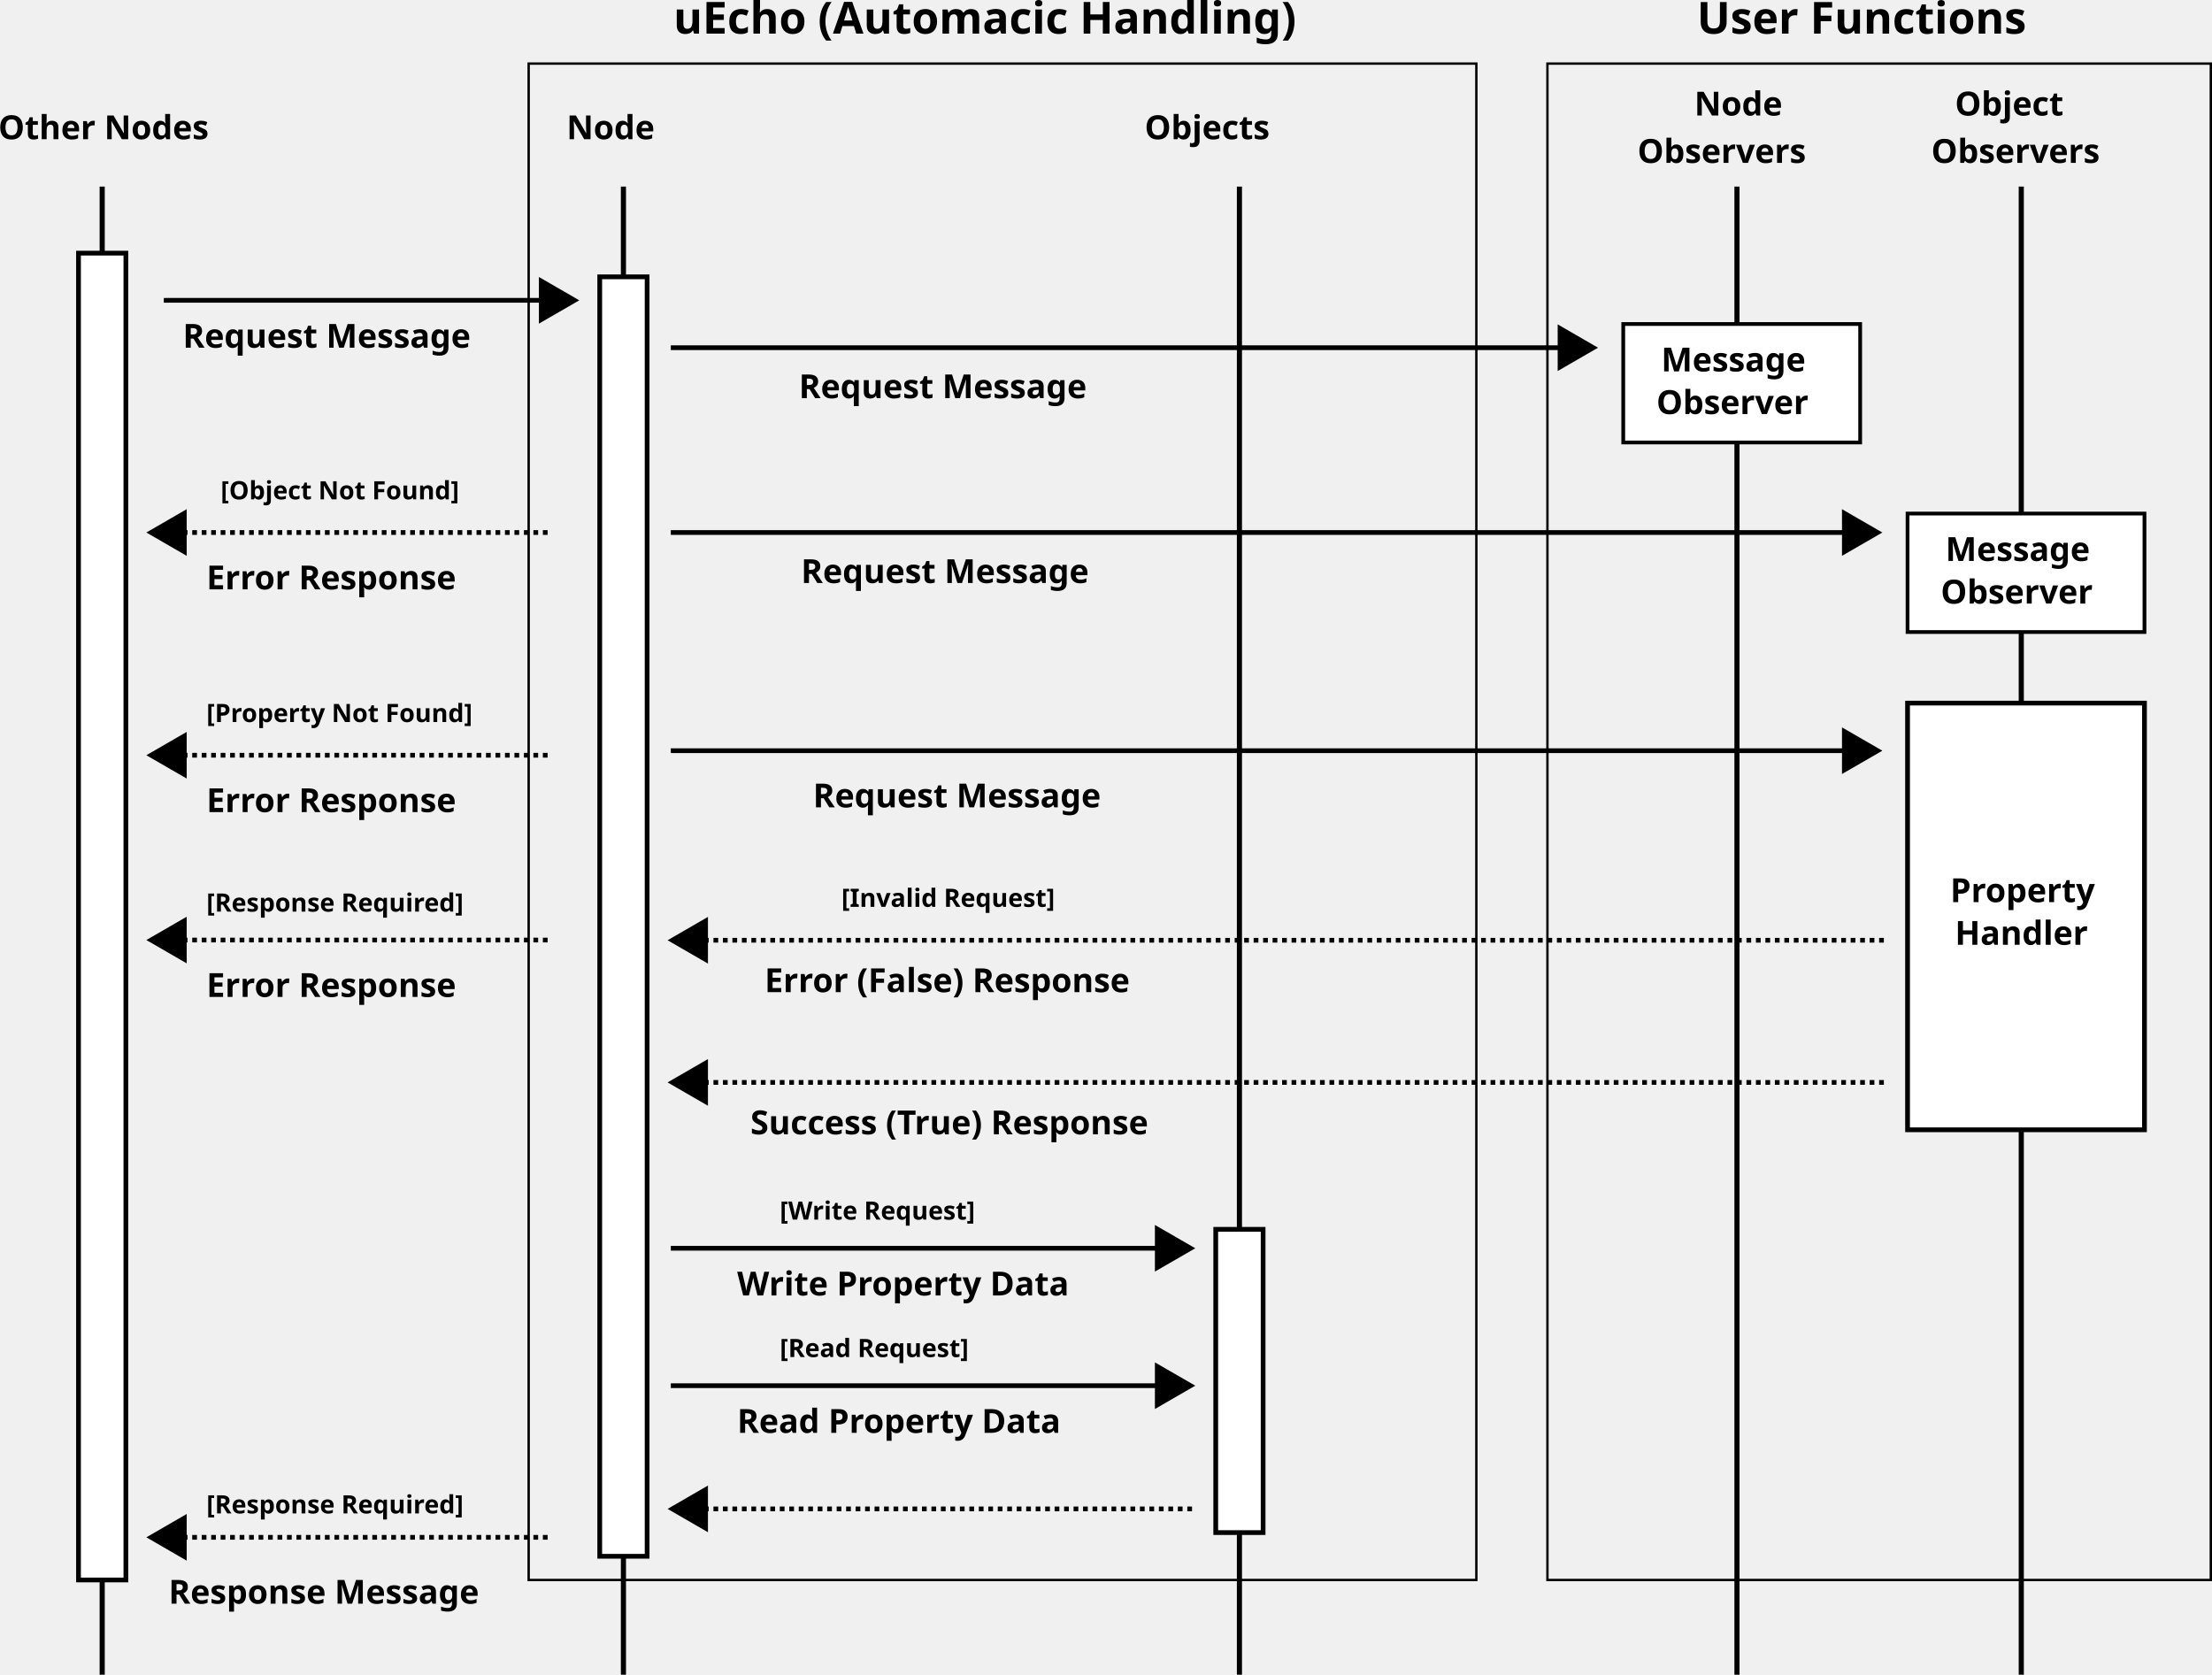
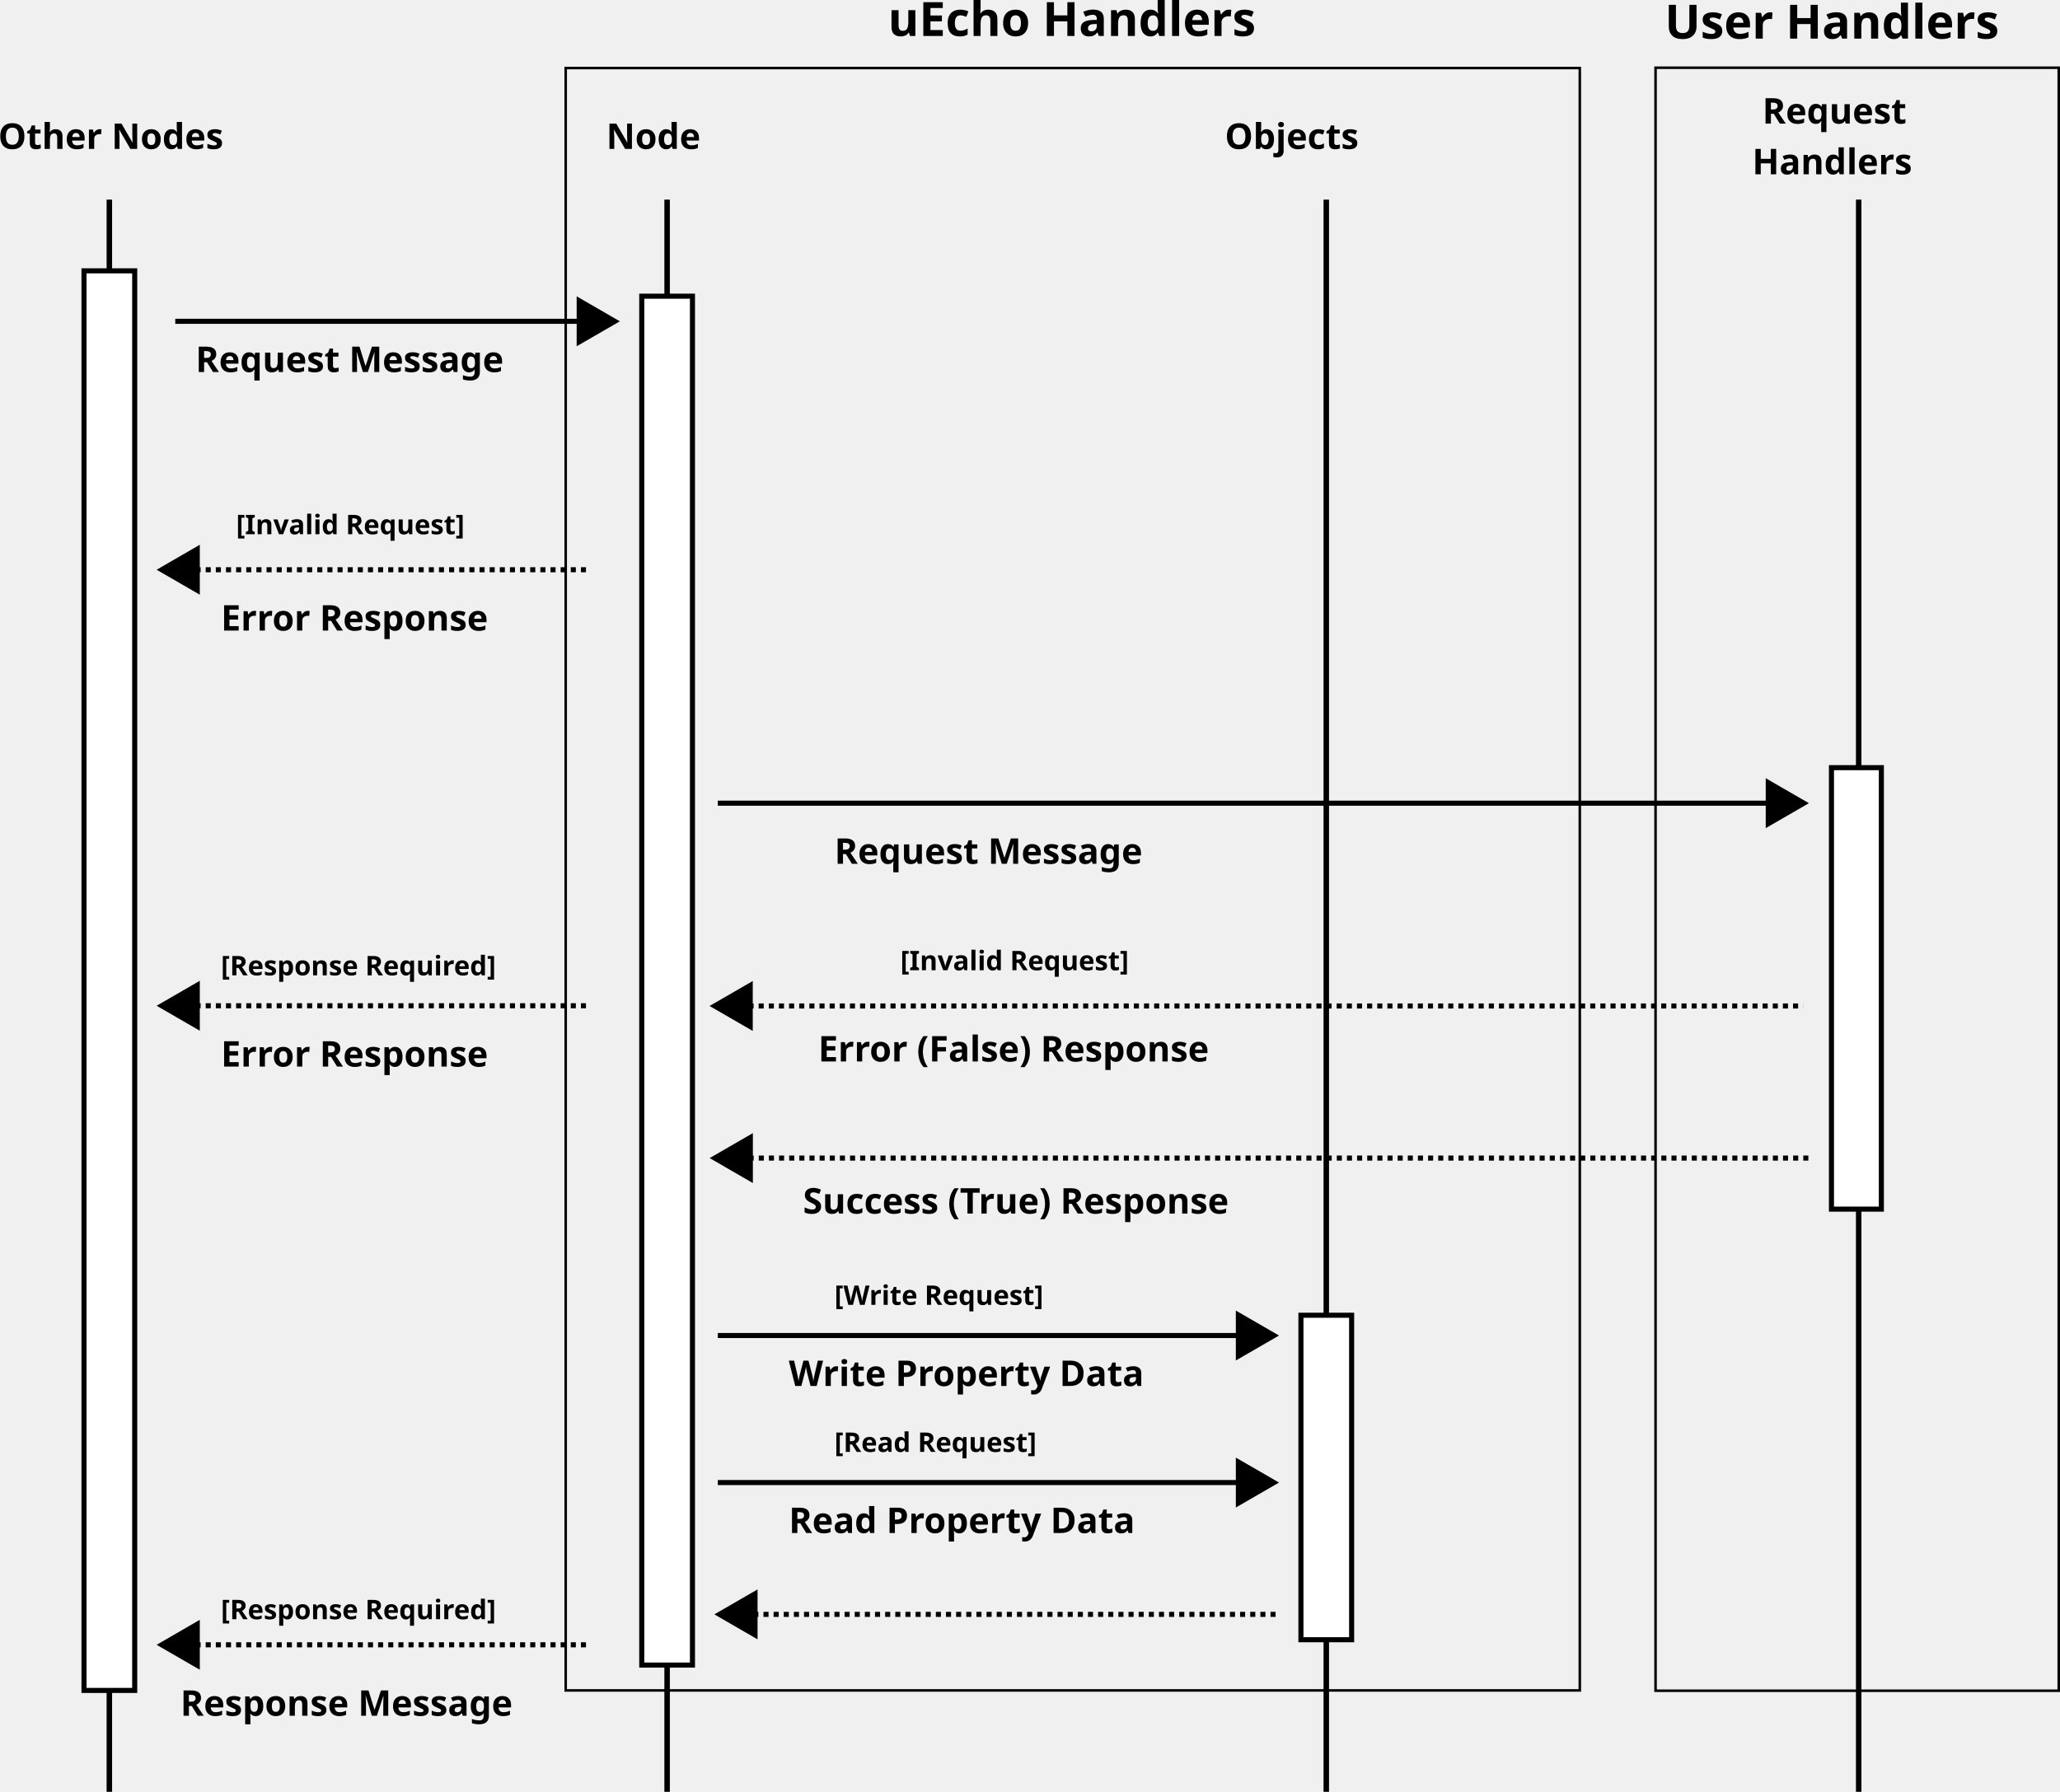
- <svg xmlns="http://www.w3.org/2000/svg" xmlns:xlink="http://www.w3.org/1999/xlink" width="933.633" height="706.84" id="svg2" version="1.1">
+ <svg xmlns="http://www.w3.org/2000/svg" xmlns:xlink="http://www.w3.org/1999/xlink" width="812.54" height="706.84" id="svg2" version="1.1">
  <defs id="defs4">
    <marker orient="auto" refY="0" refX="0" id="TriangleInL" style="overflow:visible">
      <path id="path3957" d="M 5.77,0 -2.88,5 V -5 Z" style="fill-rule:evenodd;stroke:#000000;stroke-width:1pt" transform="scale(-0.8)" />
    </marker>
    <marker orient="auto" refY="0" refX="0" id="TriangleOutL" style="overflow:visible">
      <path id="path3966" d="M 5.77,0 -2.88,5 V -5 Z" style="fill-rule:evenodd;stroke:#000000;stroke-width:1pt" transform="scale(0.8)" />
    </marker>
    <linearGradient id="linearGradient900">
      <stop style="stop-color: #000000;stop-opacity: 1.0;" id="stop901" offset="0" />
      <stop style="stop-color:#ffffff;stop-opacity:1;" id="stop902" offset="1" />
    </linearGradient>
    <linearGradient xlink:href="#linearGradient900" id="linearGradient903" />
    <linearGradient xlink:href="#linearGradient900" id="linearGradient904" />
    <linearGradient xlink:href="#linearGradient900" id="linearGradient905" />
    <linearGradient xlink:href="#linearGradient900" id="linearGradient906" />
    <linearGradient xlink:href="#linearGradient900" id="linearGradient907" />
    <linearGradient id="linearGradient5205">
      <stop id="stop5207" offset="0" style="stop-color:#370000;stop-opacity:1;" />
    </linearGradient>
    <marker style="overflow:visible" id="Arrow1Send" refX="0" refY="0" orient="auto">
      <path transform="matrix(-0.2,0,0,-0.2,-1.2,0)" style="fill-rule:evenodd;stroke:#000000;stroke-width:1pt" d="M 0,0 5,-5 -12.5,0 5,5 Z" id="path3912" />
    </marker>
    <marker style="overflow:visible" id="Arrow2Lend" refX="0" refY="0" orient="auto">
      <path transform="matrix(-1.1,0,0,-1.1,-1.1,0)" d="M 8.719,4.034 -2.207,0.016 8.719,-4.002 c -1.745,2.372 -1.735,5.617 -6e-7,8.035 z" style="fill-rule:evenodd;stroke-width:0.625;stroke-linejoin:round" id="path3918" />
    </marker>
    <marker style="overflow:visible" id="Arrow1Lend" refX="0" refY="0" orient="auto">
      <path transform="matrix(-0.8,0,0,-0.8,-10,0)" style="fill-rule:evenodd;stroke:#000000;stroke-width:1pt" d="M 0,0 5,-5 -12.5,0 5,5 Z" id="path3900" />
    </marker>
    <marker style="overflow:visible" id="Arrow1Mend" refX="0" refY="0" orient="auto">
      <path transform="matrix(-0.4,0,0,-0.4,-4,0)" style="fill-rule:evenodd;stroke:#000000;stroke-width:1pt" d="M 0,0 5,-5 -12.5,0 5,5 Z" id="path3906" />
    </marker>
    <marker style="overflow:visible" id="TriangleOutS" refX="0" refY="0" orient="auto">
      <path transform="scale(0.2)" style="fill-rule:evenodd;stroke:#000000;stroke-width:1pt" d="M 5.77,0 -2.88,5 V -5 Z" id="path4045" />
    </marker>
  </defs>
  <g id="layer1" transform="translate(-56.86654,26.38868)">
    <rect style="fill:none;fill-opacity:1;stroke:#000000;stroke-width:1;stroke-miterlimit:3.988;stroke-dasharray:none;stroke-dashoffset:0;stroke-opacity:1" id="rect5616" width="400" height="640" x="280" y="0.451" />
-     <rect style="fill:none;fill-opacity:1;stroke:#000000;stroke-width:1;stroke-miterlimit:3.988;stroke-dasharray:none;stroke-dashoffset:0;stroke-opacity:1" id="rect5616-9" width="280" height="640" x="710" y="0.451" />
-     <path style="fill:none;stroke:#000000;stroke-width:2.161;stroke-linecap:butt;stroke-linejoin:miter;stroke-miterlimit:3.988;stroke-dasharray:none;stroke-opacity:1" d="M 910,52.362 V 680.451" id="path3096" />
+     <rect style="fill:none;fill-opacity:1;stroke:#000000;stroke-width:1;stroke-miterlimit:3.988;stroke-dasharray:none;stroke-dashoffset:0;stroke-opacity:1" id="rect5616-9" width="159.031" height="640.249" x="709.875" y="0.327" />
    <path style="fill:none;stroke:#000000;stroke-width:2.161;stroke-linecap:butt;stroke-linejoin:miter;stroke-miterlimit:3.988;stroke-dasharray:none;stroke-opacity:1" d="M 580,52.362 V 680.451" id="path3046" />
    <path style="fill:none;stroke:#000000;stroke-width:2;stroke-linecap:butt;stroke-linejoin:miter;stroke-miterlimit:3.988;stroke-dasharray:none;stroke-opacity:1;marker-end:url(#TriangleOutL)" d="M 126,100.362 H 290" id="path3006" />
    <text xml:space="preserve" style="font-style:normal;font-variant:normal;font-weight:bold;font-stretch:normal;font-size:14px;line-height:125%;font-family:'Source Code Pro';-inkscape-font-specification:'Source Code Pro Bold';text-align:start;letter-spacing:0px;word-spacing:0px;writing-mode:lr-tb;text-anchor:start;fill:#000000;fill-opacity:1;stroke:none" x="56.162" y="32.362" id="text3008">
      <tspan id="tspan3010" x="56.162" y="32.362" style="font-style:normal;font-variant:normal;font-weight:bold;font-stretch:normal;font-size:14px;line-height:125%;font-family:'Source Code Pro';-inkscape-font-specification:'Source Code Pro Bold';text-align:start;writing-mode:lr-tb;text-anchor:start">Other Nodes</tspan>
    </text>
    <text xml:space="preserve" style="font-style:normal;font-variant:normal;font-weight:bold;font-stretch:normal;font-size:14px;line-height:125%;font-family:'Source Code Pro';-inkscape-font-specification:'Source Code Pro Bold';text-align:start;letter-spacing:0px;word-spacing:0px;writing-mode:lr-tb;text-anchor:start;fill:#000000;fill-opacity:1;stroke:none" x="296" y="32.362" id="text3012">
      <tspan id="tspan3014" x="296" y="32.362" style="font-style:normal;font-variant:normal;font-weight:bold;font-stretch:normal;font-size:14px;line-height:125%;font-family:'Source Code Pro';-inkscape-font-specification:'Source Code Pro Bold';text-align:start;writing-mode:lr-tb;text-anchor:start">Node</tspan>
    </text>
    <text xml:space="preserve" style="font-style:normal;font-variant:normal;font-weight:bold;font-stretch:normal;font-size:14px;line-height:125%;font-family:'Source Code Pro';-inkscape-font-specification:'Source Code Pro Bold';text-align:start;letter-spacing:0px;word-spacing:0px;writing-mode:lr-tb;text-anchor:start;fill:#000000;fill-opacity:1;stroke:none" x="540" y="32.362" id="text3016">
      <tspan id="tspan3018" x="540" y="32.362" style="font-style:normal;font-variant:normal;font-weight:bold;font-stretch:normal;font-size:14px;line-height:125%;font-family:'Source Code Pro';-inkscape-font-specification:'Source Code Pro Bold';text-align:start;writing-mode:lr-tb;text-anchor:start">Objects</tspan>
    </text>
-     <path id="path3020" d="M 340,198.362 H 840" style="fill:none;stroke:#000000;stroke-width:2;stroke-linecap:butt;stroke-linejoin:miter;stroke-miterlimit:3.988;stroke-dasharray:none;stroke-opacity:1;marker-end:url(#TriangleOutL)" />
    <path id="path3040" d="M 130,370.362 H 290" style="fill:none;stroke:#000000;stroke-width:2;stroke-linecap:butt;stroke-linejoin:miter;stroke-miterlimit:3.988;stroke-dasharray:2, 2;stroke-dashoffset:0;stroke-opacity:1;marker-start:url(#TriangleInL)" />
    <path style="fill:none;stroke:#000000;stroke-width:2.161;stroke-linecap:butt;stroke-linejoin:miter;stroke-miterlimit:3.988;stroke-dasharray:none;stroke-opacity:1" d="M 100,52.362 V 680.451" id="path3042" />
    <path style="fill:none;stroke:#000000;stroke-width:2.161;stroke-linecap:butt;stroke-linejoin:miter;stroke-miterlimit:3.988;stroke-dasharray:none;stroke-opacity:1" d="M 320,52.362 V 680.451" id="path3044" />
    <rect style="fill:#ffffff;fill-opacity:1;stroke:#000000;stroke-width:2;stroke-miterlimit:3.988;stroke-dasharray:none;stroke-dashoffset:0;stroke-opacity:1" id="rect3816" width="20" height="540" x="310" y="90.451" />
    <rect y="80.451" x="90" height="560" width="20" id="rect3818" style="fill:#ffffff;fill-opacity:1;stroke:#000000;stroke-width:2;stroke-miterlimit:3.988;stroke-dasharray:none;stroke-dashoffset:0;stroke-opacity:1" />
-     <text xml:space="preserve" style="font-style:normal;font-variant:normal;font-weight:bold;font-stretch:normal;font-size:14px;line-height:125%;font-family:'Source Code Pro';-inkscape-font-specification:'Source Code Pro Bold';text-align:start;letter-spacing:0px;word-spacing:0px;writing-mode:lr-tb;text-anchor:start;fill:#000000;fill-opacity:1;stroke:none" x="400" y="314.362" id="text4650">
-       <tspan id="tspan4652" x="400" y="314.362" style="font-style:normal;font-variant:normal;font-weight:bold;font-stretch:normal;font-size:14px;line-height:125%;font-family:'Source Code Pro';-inkscape-font-specification:'Source Code Pro Bold';text-align:start;writing-mode:lr-tb;text-anchor:start">Request Message</tspan>
+     <text xml:space="preserve" style="font-style:normal;font-variant:normal;font-weight:bold;font-stretch:normal;font-size:14px;line-height:125%;font-family:'Source Code Pro';-inkscape-font-specification:'Source Code Pro Bold';text-align:start;letter-spacing:0px;word-spacing:0px;writing-mode:lr-tb;text-anchor:start;fill:#000000;fill-opacity:1;stroke:none" x="386" y="314.362" id="text4650">
+       <tspan id="tspan4652" x="386" y="314.362" style="font-style:normal;font-variant:normal;font-weight:bold;font-stretch:normal;font-size:14px;line-height:125%;font-family:'Source Code Pro';-inkscape-font-specification:'Source Code Pro Bold';text-align:start;writing-mode:lr-tb;text-anchor:start">Request Message</tspan>
    </text>
    <path id="path3043" d="M 790,52.362 V 680.451" style="fill:none;stroke:#000000;stroke-width:2.161;stroke-linecap:butt;stroke-linejoin:miter;stroke-miterlimit:3.988;stroke-dasharray:none;stroke-opacity:1" />
-     <rect style="fill:#ffffff;fill-opacity:1;stroke:#000000;stroke-width:1.581;stroke-miterlimit:3.988;stroke-dasharray:none;stroke-dashoffset:0;stroke-opacity:1" id="rect3047" width="100" height="50" x="862" y="190.362" />
-     <text id="text3049" y="22.362" x="772" style="font-style:normal;font-variant:normal;font-weight:bold;font-stretch:normal;font-size:14px;line-height:125%;font-family:'Source Code Pro';-inkscape-font-specification:'Source Code Pro Bold';text-align:start;letter-spacing:0px;word-spacing:0px;writing-mode:lr-tb;text-anchor:start;fill:#000000;fill-opacity:1;stroke:none" xml:space="preserve">
-       <tspan id="tspan3106" style="font-style:normal;font-variant:normal;font-weight:bold;font-stretch:normal;font-size:14px;line-height:125%;font-family:'Source Code Pro';-inkscape-font-specification:'Source Code Pro Bold';text-align:start;writing-mode:lr-tb;text-anchor:start" x="772" y="22.362">Node</tspan>
-     </text>
-     <text id="text3053" y="210.362" x="878" style="font-style:normal;font-variant:normal;font-weight:bold;font-stretch:normal;font-size:14px;line-height:125%;font-family:'Source Code Pro';-inkscape-font-specification:'Source Code Pro Bold';text-align:start;letter-spacing:0px;word-spacing:0px;writing-mode:lr-tb;text-anchor:start;fill:#000000;fill-opacity:1;stroke:none" xml:space="preserve">
-       <tspan style="font-style:normal;font-variant:normal;font-weight:bold;font-stretch:normal;font-size:14px;line-height:125%;font-family:'Source Code Pro';-inkscape-font-specification:'Source Code Pro Bold';text-align:start;writing-mode:lr-tb;text-anchor:start" y="210.362" x="878" id="tspan3055">Message</tspan>
+     <text id="text3049" y="22.362" x="752" style="font-style:normal;font-variant:normal;font-weight:bold;font-stretch:normal;font-size:14px;line-height:125%;font-family:'Source Code Pro';-inkscape-font-specification:'Source Code Pro Bold';text-align:start;letter-spacing:0px;word-spacing:0px;writing-mode:lr-tb;text-anchor:start;fill:#000000;fill-opacity:1;stroke:none" xml:space="preserve">
+       <tspan id="tspan3106" style="font-style:normal;font-variant:normal;font-weight:bold;font-stretch:normal;font-size:14px;line-height:125%;font-family:'Source Code Pro';-inkscape-font-specification:'Source Code Pro Bold';text-align:start;writing-mode:lr-tb;text-anchor:start" x="752" y="22.362">Request</tspan>
    </text>
    <rect y="492.451" x="570" height="128" width="20" id="rect3849" style="fill:#ffffff;fill-opacity:1;stroke:#000000;stroke-width:2;stroke-miterlimit:3.988;stroke-dasharray:none;stroke-dashoffset:0;stroke-opacity:1" />
-     <path style="fill:none;stroke:#000000;stroke-width:2;stroke-linecap:butt;stroke-linejoin:miter;stroke-miterlimit:3.988;stroke-dasharray:none;stroke-opacity:1;marker-end:url(#TriangleOutL)" d="M 340,290.451 H 840" id="path3859" />
-     <text xml:space="preserve" style="font-style:normal;font-variant:normal;font-weight:bold;font-stretch:normal;font-size:14px;line-height:125%;font-family:'Source Code Pro';-inkscape-font-specification:'Source Code Pro Bold';text-align:start;letter-spacing:0px;word-spacing:0px;writing-mode:lr-tb;text-anchor:start;fill:#000000;fill-opacity:1;stroke:none" x="876" y="228.362" id="text3045">
-       <tspan id="tspan3049" x="876" y="228.362">Observer</tspan>
+     <path style="fill:none;stroke:#000000;stroke-width:2;stroke-linecap:butt;stroke-linejoin:miter;stroke-miterlimit:3.988;stroke-dasharray:none;stroke-opacity:1;marker-end:url(#TriangleOutL)" d="M 340,290.451 H 759.008" id="path3859" />
+     <text xml:space="preserve" style="font-style:normal;font-variant:normal;font-weight:bold;font-stretch:normal;font-size:14px;line-height:125%;font-family:'Source Code Pro';-inkscape-font-specification:'Source Code Pro Bold';text-align:start;letter-spacing:0px;word-spacing:0px;writing-mode:lr-tb;text-anchor:start;fill:#000000;fill-opacity:1;stroke:none" x="748" y="42.362" id="text3102">
+       <tspan id="tspan3104" x="748" y="42.362" style="font-style:normal;font-variant:normal;font-weight:bold;font-stretch:normal;font-size:14px;line-height:125%;font-family:'Source Code Pro';-inkscape-font-specification:'Source Code Pro Bold';text-align:start;writing-mode:lr-tb;text-anchor:start">Handlers</tspan>
    </text>
-     <rect y="270.362" x="862" height="180.089" width="100" id="rect3051" style="fill:#ffffff;fill-opacity:1;stroke:#000000;stroke-width:2;stroke-miterlimit:3.988;stroke-dasharray:none;stroke-dashoffset:0;stroke-opacity:1" />
-     <text xml:space="preserve" style="font-style:normal;font-variant:normal;font-weight:bold;font-stretch:normal;font-size:14px;line-height:125%;font-family:'Source Code Pro';-inkscape-font-specification:'Source Code Pro Bold';text-align:start;letter-spacing:0px;word-spacing:0px;writing-mode:lr-tb;text-anchor:start;fill:#000000;fill-opacity:1;stroke:none" x="880" y="354.362" id="text3054">
-       <tspan id="tspan3062" x="880" y="354.362">Property</tspan>
+     <text xml:space="preserve" style="font-style:normal;font-variant:normal;font-weight:bold;font-stretch:normal;font-size:18.667px;line-height:125%;font-family:'Source Code Pro';-inkscape-font-specification:'Source Code Pro Bold';text-align:start;letter-spacing:0px;word-spacing:0px;writing-mode:lr-tb;text-anchor:start;fill:#000000;fill-opacity:1;stroke:none" x="713.508" y="-11.156" id="text6819">
+       <tspan id="tspan6817" x="713.508" y="-11.156" style="font-style:normal;font-variant:normal;font-weight:bold;font-stretch:normal;font-size:18.667px;line-height:125%;font-family:'Source Code Pro';-inkscape-font-specification:'Source Code Pro Bold';text-align:start;writing-mode:lr-tb;text-anchor:start">User Handlers</tspan>
    </text>
-     <text id="text3058" y="372.362" x="882" style="font-style:normal;font-variant:normal;font-weight:bold;font-stretch:normal;font-size:14px;line-height:125%;font-family:'Source Code Pro';-inkscape-font-specification:'Source Code Pro Bold';text-align:start;letter-spacing:0px;word-spacing:0px;writing-mode:lr-tb;text-anchor:start;fill:#000000;fill-opacity:1;stroke:none" xml:space="preserve">
-       <tspan y="372.362" x="882" id="tspan3060">Handler</tspan>
+     <text xml:space="preserve" style="font-style:normal;font-variant:normal;font-weight:bold;font-stretch:normal;font-size:18.667px;line-height:125%;font-family:'Source Code Pro';-inkscape-font-specification:'Source Code Pro Bold';text-align:start;letter-spacing:0px;word-spacing:0px;writing-mode:lr-tb;text-anchor:start;fill:#000000;fill-opacity:1;stroke:none" x="407.107" y="-12.206" id="text4309">
+       <tspan id="tspan4307" x="407.107" y="-12.206" style="font-style:normal;font-variant:normal;font-weight:bold;font-stretch:normal;font-size:18.667px;line-height:125%;font-family:'Source Code Pro';-inkscape-font-specification:'Source Code Pro Bold';text-align:start;writing-mode:lr-tb;text-anchor:start">uEcho Handlers</tspan>
    </text>
-     <rect y="110.362" x="742" height="50" width="99.999" id="rect3068" style="fill:#ffffff;fill-opacity:1;stroke:#000000;stroke-width:1.581;stroke-miterlimit:3.988;stroke-dasharray:none;stroke-dashoffset:0;stroke-opacity:1" />
-     <text xml:space="preserve" style="font-style:normal;font-variant:normal;font-weight:bold;font-stretch:normal;font-size:14px;line-height:125%;font-family:'Source Code Pro';-inkscape-font-specification:'Source Code Pro Bold';text-align:start;letter-spacing:0px;word-spacing:0px;writing-mode:lr-tb;text-anchor:start;fill:#000000;fill-opacity:1;stroke:none" x="758" y="130.362" id="text3070">
-       <tspan id="tspan3072" x="758" y="130.362" style="font-style:normal;font-variant:normal;font-weight:bold;font-stretch:normal;font-size:14px;line-height:125%;font-family:'Source Code Pro';-inkscape-font-specification:'Source Code Pro Bold';text-align:start;writing-mode:lr-tb;text-anchor:start">Message</tspan>
-     </text>
-     <text id="text3074" y="148.362" x="756" style="font-style:normal;font-variant:normal;font-weight:bold;font-stretch:normal;font-size:14px;line-height:125%;font-family:'Source Code Pro';-inkscape-font-specification:'Source Code Pro Bold';text-align:start;letter-spacing:0px;word-spacing:0px;writing-mode:lr-tb;text-anchor:start;fill:#000000;fill-opacity:1;stroke:none" xml:space="preserve">
-       <tspan y="148.362" x="756" id="tspan3076">Observer</tspan>
-     </text>
-     <path style="fill:none;stroke:#000000;stroke-width:2;stroke-linecap:butt;stroke-linejoin:miter;stroke-miterlimit:3.988;stroke-dasharray:none;stroke-opacity:1;marker-end:url(#TriangleOutL)" d="M 340,120.362 H 720" id="path3078" />
-     <text xml:space="preserve" style="font-style:normal;font-variant:normal;font-weight:bold;font-stretch:normal;font-size:14px;line-height:125%;font-family:'Source Code Pro';-inkscape-font-specification:'Source Code Pro Bold';text-align:start;letter-spacing:0px;word-spacing:0px;writing-mode:lr-tb;text-anchor:start;fill:#000000;fill-opacity:1;stroke:none" x="872" y="42.362" id="text3098">
-       <tspan id="tspan3100" x="872" y="42.362" style="font-style:normal;font-variant:normal;font-weight:bold;font-stretch:normal;font-size:14px;line-height:125%;font-family:'Source Code Pro';-inkscape-font-specification:'Source Code Pro Bold';text-align:start;writing-mode:lr-tb;text-anchor:start">Observers</tspan>
-     </text>
-     <text xml:space="preserve" style="font-style:normal;font-variant:normal;font-weight:bold;font-stretch:normal;font-size:14px;line-height:125%;font-family:'Source Code Pro';-inkscape-font-specification:'Source Code Pro Bold';text-align:start;letter-spacing:0px;word-spacing:0px;writing-mode:lr-tb;text-anchor:start;fill:#000000;fill-opacity:1;stroke:none" x="748" y="42.362" id="text3102">
-       <tspan id="tspan3104" x="748" y="42.362" style="font-style:normal;font-variant:normal;font-weight:bold;font-stretch:normal;font-size:14px;line-height:125%;font-family:'Source Code Pro';-inkscape-font-specification:'Source Code Pro Bold';text-align:start;writing-mode:lr-tb;text-anchor:start">Observers</tspan>
-     </text>
-     <text xml:space="preserve" style="font-style:normal;font-variant:normal;font-weight:bold;font-stretch:normal;font-size:14px;line-height:125%;font-family:'Source Code Pro';-inkscape-font-specification:'Source Code Pro Bold';text-align:start;letter-spacing:0px;word-spacing:0px;writing-mode:lr-tb;text-anchor:start;fill:#000000;fill-opacity:1;stroke:none" x="882" y="22.362" id="text3108">
-       <tspan style="font-style:normal;font-variant:normal;font-weight:bold;font-stretch:normal;font-size:14px;line-height:125%;font-family:'Source Code Pro';-inkscape-font-specification:'Source Code Pro Bold';text-align:start;writing-mode:lr-tb;text-anchor:start" id="tspan3110" x="882" y="22.362">Object</tspan>
-     </text>
-     <text xml:space="preserve" style="font-style:normal;font-variant:normal;font-weight:bold;font-stretch:normal;font-size:14px;line-height:125%;font-family:'Source Code Pro';-inkscape-font-specification:'Source Code Pro Bold';text-align:start;letter-spacing:0px;word-spacing:0px;writing-mode:lr-tb;text-anchor:start;fill:#000000;fill-opacity:1;stroke:none" x="394.041" y="141.677" id="text3114">
-       <tspan id="tspan3116" x="394.041" y="141.677" style="font-style:normal;font-variant:normal;font-weight:bold;font-stretch:normal;font-size:14px;line-height:125%;font-family:'Source Code Pro';-inkscape-font-specification:'Source Code Pro Bold';text-align:start;writing-mode:lr-tb;text-anchor:start">Request Message</tspan>
-     </text>
-     <text id="text3858" y="219.677" x="394.949" style="font-style:normal;font-variant:normal;font-weight:bold;font-stretch:normal;font-size:14px;line-height:125%;font-family:'Source Code Pro';-inkscape-font-specification:'Source Code Pro Bold';text-align:start;letter-spacing:0px;word-spacing:0px;writing-mode:lr-tb;text-anchor:start;fill:#000000;fill-opacity:1;stroke:none" xml:space="preserve">
-       <tspan style="font-style:normal;font-variant:normal;font-weight:bold;font-stretch:normal;font-size:14px;line-height:125%;font-family:'Source Code Pro';-inkscape-font-specification:'Source Code Pro Bold';text-align:start;writing-mode:lr-tb;text-anchor:start" y="219.677" x="394.949" id="tspan3860">Request Message</tspan>
-     </text>
-     <text xml:space="preserve" style="font-style:normal;font-variant:normal;font-weight:bold;font-stretch:normal;font-size:18.667px;line-height:125%;font-family:'Source Code Pro';-inkscape-font-specification:'Source Code Pro Bold';text-align:start;letter-spacing:0px;word-spacing:0px;writing-mode:lr-tb;text-anchor:start;fill:#000000;fill-opacity:1;stroke:none" x="773.107" y="-12.186" id="text6819">
-       <tspan id="tspan6817" x="773.107" y="-12.186" style="font-style:normal;font-variant:normal;font-weight:bold;font-stretch:normal;font-size:18.667px;line-height:125%;font-family:'Source Code Pro';-inkscape-font-specification:'Source Code Pro Bold';text-align:start;writing-mode:lr-tb;text-anchor:start">User Functions</tspan>
-     </text>
-     <text xml:space="preserve" style="font-style:normal;font-variant:normal;font-weight:bold;font-stretch:normal;font-size:18.667px;line-height:125%;font-family:'Source Code Pro';-inkscape-font-specification:'Source Code Pro Bold';text-align:start;letter-spacing:0px;word-spacing:0px;writing-mode:lr-tb;text-anchor:start;fill:#000000;fill-opacity:1;stroke:none" x="341.107" y="-12.206" id="text4309">
-       <tspan id="tspan4307" x="341.107" y="-12.206" style="font-style:normal;font-variant:normal;font-weight:bold;font-stretch:normal;font-size:18.667px;line-height:125%;font-family:'Source Code Pro';-inkscape-font-specification:'Source Code Pro Bold';text-align:start;writing-mode:lr-tb;text-anchor:start">uEcho (Automacic Handling)</tspan>
-     </text>
-     <path id="path7302" d="M 350,370.451 H 854" style="fill:none;stroke:#000000;stroke-width:2;stroke-linecap:butt;stroke-linejoin:miter;stroke-miterlimit:3.988;stroke-dasharray:2, 2;stroke-dashoffset:0;stroke-opacity:1;marker-start:url(#TriangleInL)" />
+     <path id="path7302" d="M 348.107,370.451 H 768.137" style="fill:none;stroke:#000000;stroke-width:2;stroke-linecap:butt;stroke-linejoin:miter;stroke-miterlimit:3.988;stroke-dasharray:2, 2;stroke-dashoffset:0;stroke-opacity:1;marker-start:url(#TriangleInL)" />
    <text id="text7306" y="392.35" x="379.584" style="font-style:normal;font-variant:normal;font-weight:bold;font-stretch:normal;font-size:14px;line-height:125%;font-family:'Source Code Pro';-inkscape-font-specification:'Source Code Pro Bold';text-align:start;letter-spacing:0px;word-spacing:0px;writing-mode:lr-tb;text-anchor:start;fill:#000000;fill-opacity:1;stroke:none" xml:space="preserve">
      <tspan style="font-style:normal;font-variant:normal;font-weight:bold;font-stretch:normal;font-size:14px;line-height:125%;font-family:'Source Code Pro';-inkscape-font-specification:'Source Code Pro Bold';text-align:start;writing-mode:lr-tb;text-anchor:start" y="392.35" x="379.584" id="tspan7304">Error (False) Response</tspan>
    </text>
-     <path id="path10221" d="M 350,430.451 H 854" style="fill:none;stroke:#000000;stroke-width:2;stroke-linecap:butt;stroke-linejoin:miter;stroke-miterlimit:3.988;stroke-dasharray:2, 2;stroke-dashoffset:0;stroke-opacity:1;marker-start:url(#TriangleInL)" />
+     <path id="path10221" d="M 348.151,430.451 H 770.157" style="fill:none;stroke:#000000;stroke-width:2;stroke-linecap:butt;stroke-linejoin:miter;stroke-miterlimit:3.988;stroke-dasharray:2, 2;stroke-dashoffset:0;stroke-opacity:1;marker-start:url(#TriangleInL)" />
    <text id="text10225" y="452.35" x="373.584" style="font-style:normal;font-variant:normal;font-weight:bold;font-stretch:normal;font-size:14px;line-height:125%;font-family:'Source Code Pro';-inkscape-font-specification:'Source Code Pro Bold';text-align:start;letter-spacing:0px;word-spacing:0px;writing-mode:lr-tb;text-anchor:start;fill:#000000;fill-opacity:1;stroke:none" xml:space="preserve">
      <tspan style="font-style:normal;font-variant:normal;font-weight:bold;font-stretch:normal;font-size:14px;line-height:125%;font-family:'Source Code Pro';-inkscape-font-specification:'Source Code Pro Bold';text-align:start;writing-mode:lr-tb;text-anchor:start" y="452.35" x="373.584" id="tspan10223">Success (True) Response</tspan>
    </text>
    <path id="path10227" d="M 130,622.451 H 290" style="fill:none;stroke:#000000;stroke-width:2;stroke-linecap:butt;stroke-linejoin:miter;stroke-miterlimit:3.988;stroke-dasharray:2, 2;stroke-dashoffset:0;stroke-opacity:1;marker-start:url(#TriangleInL)" />
    <text xml:space="preserve" style="font-style:normal;font-variant:normal;font-weight:bold;font-stretch:normal;font-size:14px;line-height:125%;font-family:'Source Code Pro';-inkscape-font-specification:'Source Code Pro Bold';text-align:start;letter-spacing:0px;word-spacing:0px;writing-mode:lr-tb;text-anchor:start;fill:#000000;fill-opacity:1;stroke:none" x="134" y="120.362" id="text4638">
      <tspan id="tspan4640" x="134" y="120.362" style="font-style:normal;font-variant:normal;font-weight:bold;font-stretch:normal;font-size:14px;line-height:125%;font-family:'Source Code Pro';-inkscape-font-specification:'Source Code Pro Bold';text-align:start;writing-mode:lr-tb;text-anchor:start">Request Message</tspan>
    </text>
    <text id="text4642" y="394.362" x="144" style="font-style:normal;font-variant:normal;font-weight:bold;font-stretch:normal;font-size:14px;line-height:125%;font-family:'Source Code Pro';-inkscape-font-specification:'Source Code Pro Bold';text-align:start;letter-spacing:0px;word-spacing:0px;writing-mode:lr-tb;text-anchor:start;fill:#000000;fill-opacity:1;stroke:none" xml:space="preserve">
      <tspan style="font-style:normal;font-variant:normal;font-weight:bold;font-stretch:normal;font-size:14px;line-height:125%;font-family:'Source Code Pro';-inkscape-font-specification:'Source Code Pro Bold';text-align:start;writing-mode:lr-tb;text-anchor:start" y="394.362" x="144" id="tspan4644">Error Response</tspan>
    </text>
    <text id="text10231" y="650.451" x="128" style="font-style:normal;font-variant:normal;font-weight:bold;font-stretch:normal;font-size:14px;line-height:125%;font-family:'Source Code Pro';-inkscape-font-specification:'Source Code Pro Bold';text-align:start;letter-spacing:0px;word-spacing:0px;writing-mode:lr-tb;text-anchor:start;fill:#000000;fill-opacity:1;stroke:none" xml:space="preserve">
      <tspan style="font-style:normal;font-variant:normal;font-weight:bold;font-stretch:normal;font-size:14px;line-height:125%;font-family:'Source Code Pro';-inkscape-font-specification:'Source Code Pro Bold';text-align:start;writing-mode:lr-tb;text-anchor:start" y="650.451" x="128" id="tspan10229">Response Message</tspan>
    </text>
    <path id="path1063" d="M 130,198.362 H 290" style="fill:none;stroke:#000000;stroke-width:2;stroke-linecap:butt;stroke-linejoin:miter;stroke-miterlimit:3.988;stroke-dasharray:2, 2;stroke-dashoffset:0;stroke-opacity:1;marker-start:url(#TriangleInL)" />
    <text id="text1069" y="222.362" x="144" style="font-style:normal;font-variant:normal;font-weight:bold;font-stretch:normal;font-size:14px;line-height:125%;font-family:'Source Code Pro';-inkscape-font-specification:'Source Code Pro Bold';text-align:start;letter-spacing:0px;word-spacing:0px;writing-mode:lr-tb;text-anchor:start;fill:#000000;fill-opacity:1;stroke:none" xml:space="preserve">
      <tspan style="font-style:normal;font-variant:normal;font-weight:bold;font-stretch:normal;font-size:14px;line-height:125%;font-family:'Source Code Pro';-inkscape-font-specification:'Source Code Pro Bold';text-align:start;writing-mode:lr-tb;text-anchor:start" y="222.362" x="144" id="tspan1067">Error Response</tspan>
    </text>
    <text id="text1075" y="184.362" x="150" style="font-style:normal;font-variant:normal;font-weight:bold;font-stretch:normal;font-size:10.667px;line-height:125%;font-family:'Source Code Pro';-inkscape-font-specification:'Source Code Pro Bold';text-align:start;letter-spacing:0px;word-spacing:0px;writing-mode:lr-tb;text-anchor:start;fill:#000000;fill-opacity:1;stroke:none" xml:space="preserve">
-       <tspan style="font-style:normal;font-variant:normal;font-weight:bold;font-stretch:normal;font-size:10.667px;line-height:125%;font-family:'Source Code Pro';-inkscape-font-specification:'Source Code Pro Bold';text-align:start;writing-mode:lr-tb;text-anchor:start" y="184.362" x="150" id="tspan1073">[Object Not Found]</tspan>
-     </text>
-     <path id="path5379" d="M 130,292.362 H 290" style="fill:none;stroke:#000000;stroke-width:2;stroke-linecap:butt;stroke-linejoin:miter;stroke-miterlimit:3.988;stroke-dasharray:2, 2;stroke-dashoffset:0;stroke-opacity:1;marker-start:url(#TriangleInL)" />
-     <text id="text5383" y="316.362" x="144" style="font-style:normal;font-variant:normal;font-weight:bold;font-stretch:normal;font-size:14px;line-height:125%;font-family:'Source Code Pro';-inkscape-font-specification:'Source Code Pro Bold';text-align:start;letter-spacing:0px;word-spacing:0px;writing-mode:lr-tb;text-anchor:start;fill:#000000;fill-opacity:1;stroke:none" xml:space="preserve">
-       <tspan style="font-style:normal;font-variant:normal;font-weight:bold;font-stretch:normal;font-size:14px;line-height:125%;font-family:'Source Code Pro';-inkscape-font-specification:'Source Code Pro Bold';text-align:start;writing-mode:lr-tb;text-anchor:start" y="316.362" x="144" id="tspan5381">Error Response</tspan>
-     </text>
-     <text id="text5387" y="278.362" x="144" style="font-style:normal;font-variant:normal;font-weight:bold;font-stretch:normal;font-size:10.667px;line-height:125%;font-family:'Source Code Pro';-inkscape-font-specification:'Source Code Pro Bold';text-align:start;letter-spacing:0px;word-spacing:0px;writing-mode:lr-tb;text-anchor:start;fill:#000000;fill-opacity:1;stroke:none" xml:space="preserve">
-       <tspan style="font-style:normal;font-variant:normal;font-weight:bold;font-stretch:normal;font-size:10.667px;line-height:125%;font-family:'Source Code Pro';-inkscape-font-specification:'Source Code Pro Bold';text-align:start;writing-mode:lr-tb;text-anchor:start" y="278.362" x="144" id="tspan5385">[Property Not Found]</tspan>
+       <tspan style="font-style:normal;font-variant:normal;font-weight:bold;font-stretch:normal;font-size:10.667px;line-height:125%;font-family:'Source Code Pro';-inkscape-font-specification:'Source Code Pro Bold';text-align:start;writing-mode:lr-tb;text-anchor:start" y="184.362" x="150" id="tspan1073">[Invalid Request]</tspan>
    </text>
    <text id="text6411" y="356.362" x="412" style="font-style:normal;font-variant:normal;font-weight:bold;font-stretch:normal;font-size:10.667px;line-height:125%;font-family:'Source Code Pro';-inkscape-font-specification:'Source Code Pro Bold';text-align:start;letter-spacing:0px;word-spacing:0px;writing-mode:lr-tb;text-anchor:start;fill:#000000;fill-opacity:1;stroke:none" xml:space="preserve">
      <tspan style="font-style:normal;font-variant:normal;font-weight:bold;font-stretch:normal;font-size:10.667px;line-height:125%;font-family:'Source Code Pro';-inkscape-font-specification:'Source Code Pro Bold';text-align:start;writing-mode:lr-tb;text-anchor:start" y="356.362" x="412" id="tspan6409">[Invalid Request]</tspan>
    </text>
    <text xml:space="preserve" style="font-style:normal;font-variant:normal;font-weight:bold;font-stretch:normal;font-size:14px;line-height:125%;font-family:'Source Code Pro';-inkscape-font-specification:'Source Code Pro Bold';text-align:start;letter-spacing:0px;word-spacing:0px;writing-mode:lr-tb;text-anchor:start;fill:#000000;fill-opacity:1;stroke:none" x="368" y="520.362" id="text8319">
      <tspan id="tspan8317" x="368" y="520.362" style="font-style:normal;font-variant:normal;font-weight:bold;font-stretch:normal;font-size:14px;line-height:125%;font-family:'Source Code Pro';-inkscape-font-specification:'Source Code Pro Bold';text-align:start;writing-mode:lr-tb;text-anchor:start">Write Property Data</tspan>
    </text>
    <path style="fill:none;stroke:#000000;stroke-width:2;stroke-linecap:butt;stroke-linejoin:miter;stroke-miterlimit:3.988;stroke-dasharray:none;stroke-opacity:1;marker-end:url(#TriangleOutL)" d="M 340,500.451 H 550" id="path8321" />
    <text id="text9677" y="488.362" x="386" style="font-style:normal;font-variant:normal;font-weight:bold;font-stretch:normal;font-size:10.667px;line-height:125%;font-family:'Source Code Pro';-inkscape-font-specification:'Source Code Pro Bold';text-align:start;letter-spacing:0px;word-spacing:0px;writing-mode:lr-tb;text-anchor:start;fill:#000000;fill-opacity:1;stroke:none" xml:space="preserve">
      <tspan style="font-style:normal;font-variant:normal;font-weight:bold;font-stretch:normal;font-size:10.667px;line-height:125%;font-family:'Source Code Pro';-inkscape-font-specification:'Source Code Pro Bold';text-align:start;writing-mode:lr-tb;text-anchor:start" y="488.362" x="386" id="tspan9675">[Write Request]</tspan>
    </text>
    <text xml:space="preserve" style="font-style:normal;font-variant:normal;font-weight:bold;font-stretch:normal;font-size:14px;line-height:125%;font-family:'Source Code Pro';-inkscape-font-specification:'Source Code Pro Bold';text-align:start;letter-spacing:0px;word-spacing:0px;writing-mode:lr-tb;text-anchor:start;fill:#000000;fill-opacity:1;stroke:none" x="368" y="578.362" id="text10361">
      <tspan id="tspan10359" x="368" y="578.362" style="font-style:normal;font-variant:normal;font-weight:bold;font-stretch:normal;font-size:14px;line-height:125%;font-family:'Source Code Pro';-inkscape-font-specification:'Source Code Pro Bold';text-align:start;writing-mode:lr-tb;text-anchor:start">Read Property Data</tspan>
    </text>
    <path style="fill:none;stroke:#000000;stroke-width:2;stroke-linecap:butt;stroke-linejoin:miter;stroke-miterlimit:3.988;stroke-dasharray:none;stroke-opacity:1;marker-end:url(#TriangleOutL)" d="M 340,558.451 H 550" id="path10363" />
    <text id="text10367" y="546.362" x="386" style="font-style:normal;font-variant:normal;font-weight:bold;font-stretch:normal;font-size:10.667px;line-height:125%;font-family:'Source Code Pro';-inkscape-font-specification:'Source Code Pro Bold';text-align:start;letter-spacing:0px;word-spacing:0px;writing-mode:lr-tb;text-anchor:start;fill:#000000;fill-opacity:1;stroke:none" xml:space="preserve">
      <tspan style="font-style:normal;font-variant:normal;font-weight:bold;font-stretch:normal;font-size:10.667px;line-height:125%;font-family:'Source Code Pro';-inkscape-font-specification:'Source Code Pro Bold';text-align:start;writing-mode:lr-tb;text-anchor:start" y="546.362" x="386" id="tspan10365">[Read Request]</tspan>
    </text>
    <path id="path11711" d="M 350,610.451 H 560" style="fill:none;stroke:#000000;stroke-width:2;stroke-linecap:butt;stroke-linejoin:miter;stroke-miterlimit:3.988;stroke-dasharray:2, 2;stroke-dashoffset:0;stroke-opacity:1;marker-start:url(#TriangleInL)" />
    <text id="text11795" y="358.362" x="144" style="font-style:normal;font-variant:normal;font-weight:bold;font-stretch:normal;font-size:10.667px;line-height:125%;font-family:'Source Code Pro';-inkscape-font-specification:'Source Code Pro Bold';text-align:start;letter-spacing:0px;word-spacing:0px;writing-mode:lr-tb;text-anchor:start;fill:#000000;fill-opacity:1;stroke:none" xml:space="preserve">
      <tspan style="font-style:normal;font-variant:normal;font-weight:bold;font-stretch:normal;font-size:10.667px;line-height:125%;font-family:'Source Code Pro';-inkscape-font-specification:'Source Code Pro Bold';text-align:start;writing-mode:lr-tb;text-anchor:start" y="358.362" x="144" id="tspan11793">[Response Required]</tspan>
    </text>
    <text id="text13129" y="612.362" x="144" style="font-style:normal;font-variant:normal;font-weight:bold;font-stretch:normal;font-size:10.667px;line-height:125%;font-family:'Source Code Pro';-inkscape-font-specification:'Source Code Pro Bold';text-align:start;letter-spacing:0px;word-spacing:0px;writing-mode:lr-tb;text-anchor:start;fill:#000000;fill-opacity:1;stroke:none" xml:space="preserve">
      <tspan style="font-style:normal;font-variant:normal;font-weight:bold;font-stretch:normal;font-size:10.667px;line-height:125%;font-family:'Source Code Pro';-inkscape-font-specification:'Source Code Pro Bold';text-align:start;writing-mode:lr-tb;text-anchor:start" y="612.362" x="144" id="tspan13127">[Response Required]</tspan>
    </text>
+     <rect y="276.436" x="779.259" height="174.153" width="19.686" id="rect1548" style="fill:#ffffff;fill-opacity:1;stroke:#000000;stroke-width:2;stroke-miterlimit:3.988;stroke-dasharray:none;stroke-dashoffset:0;stroke-opacity:1" />
  </g>
</svg>
